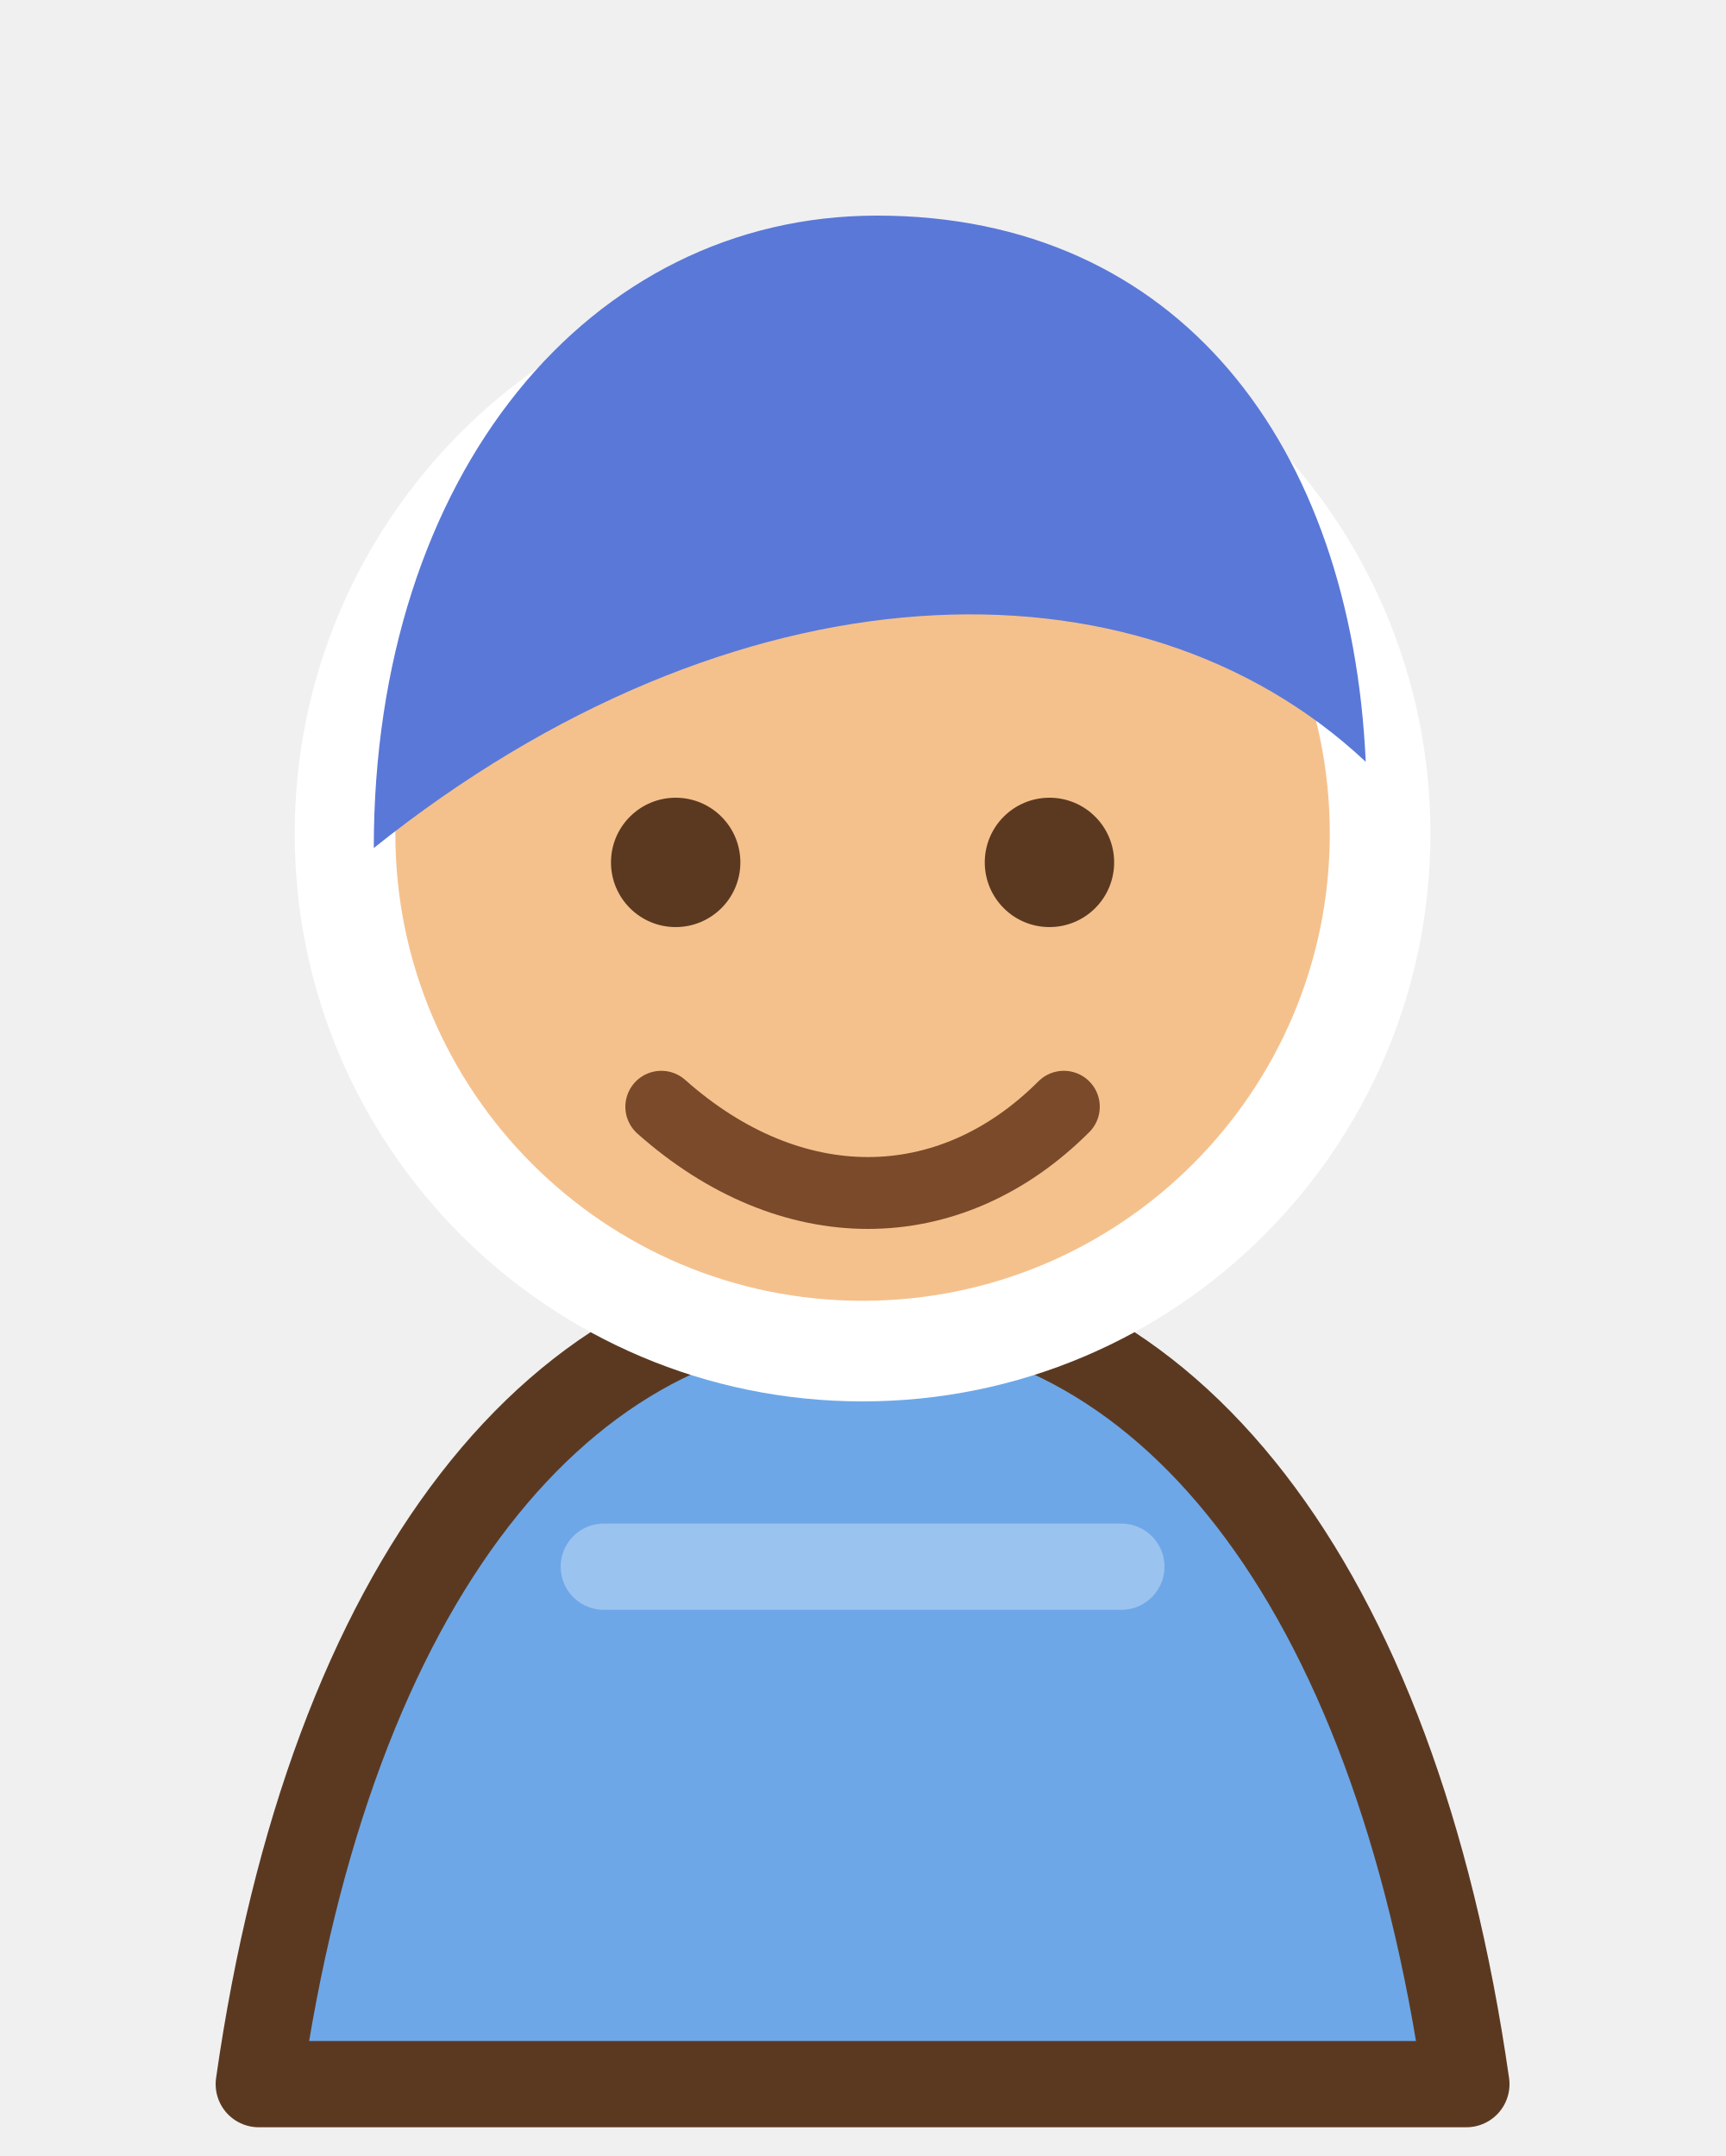
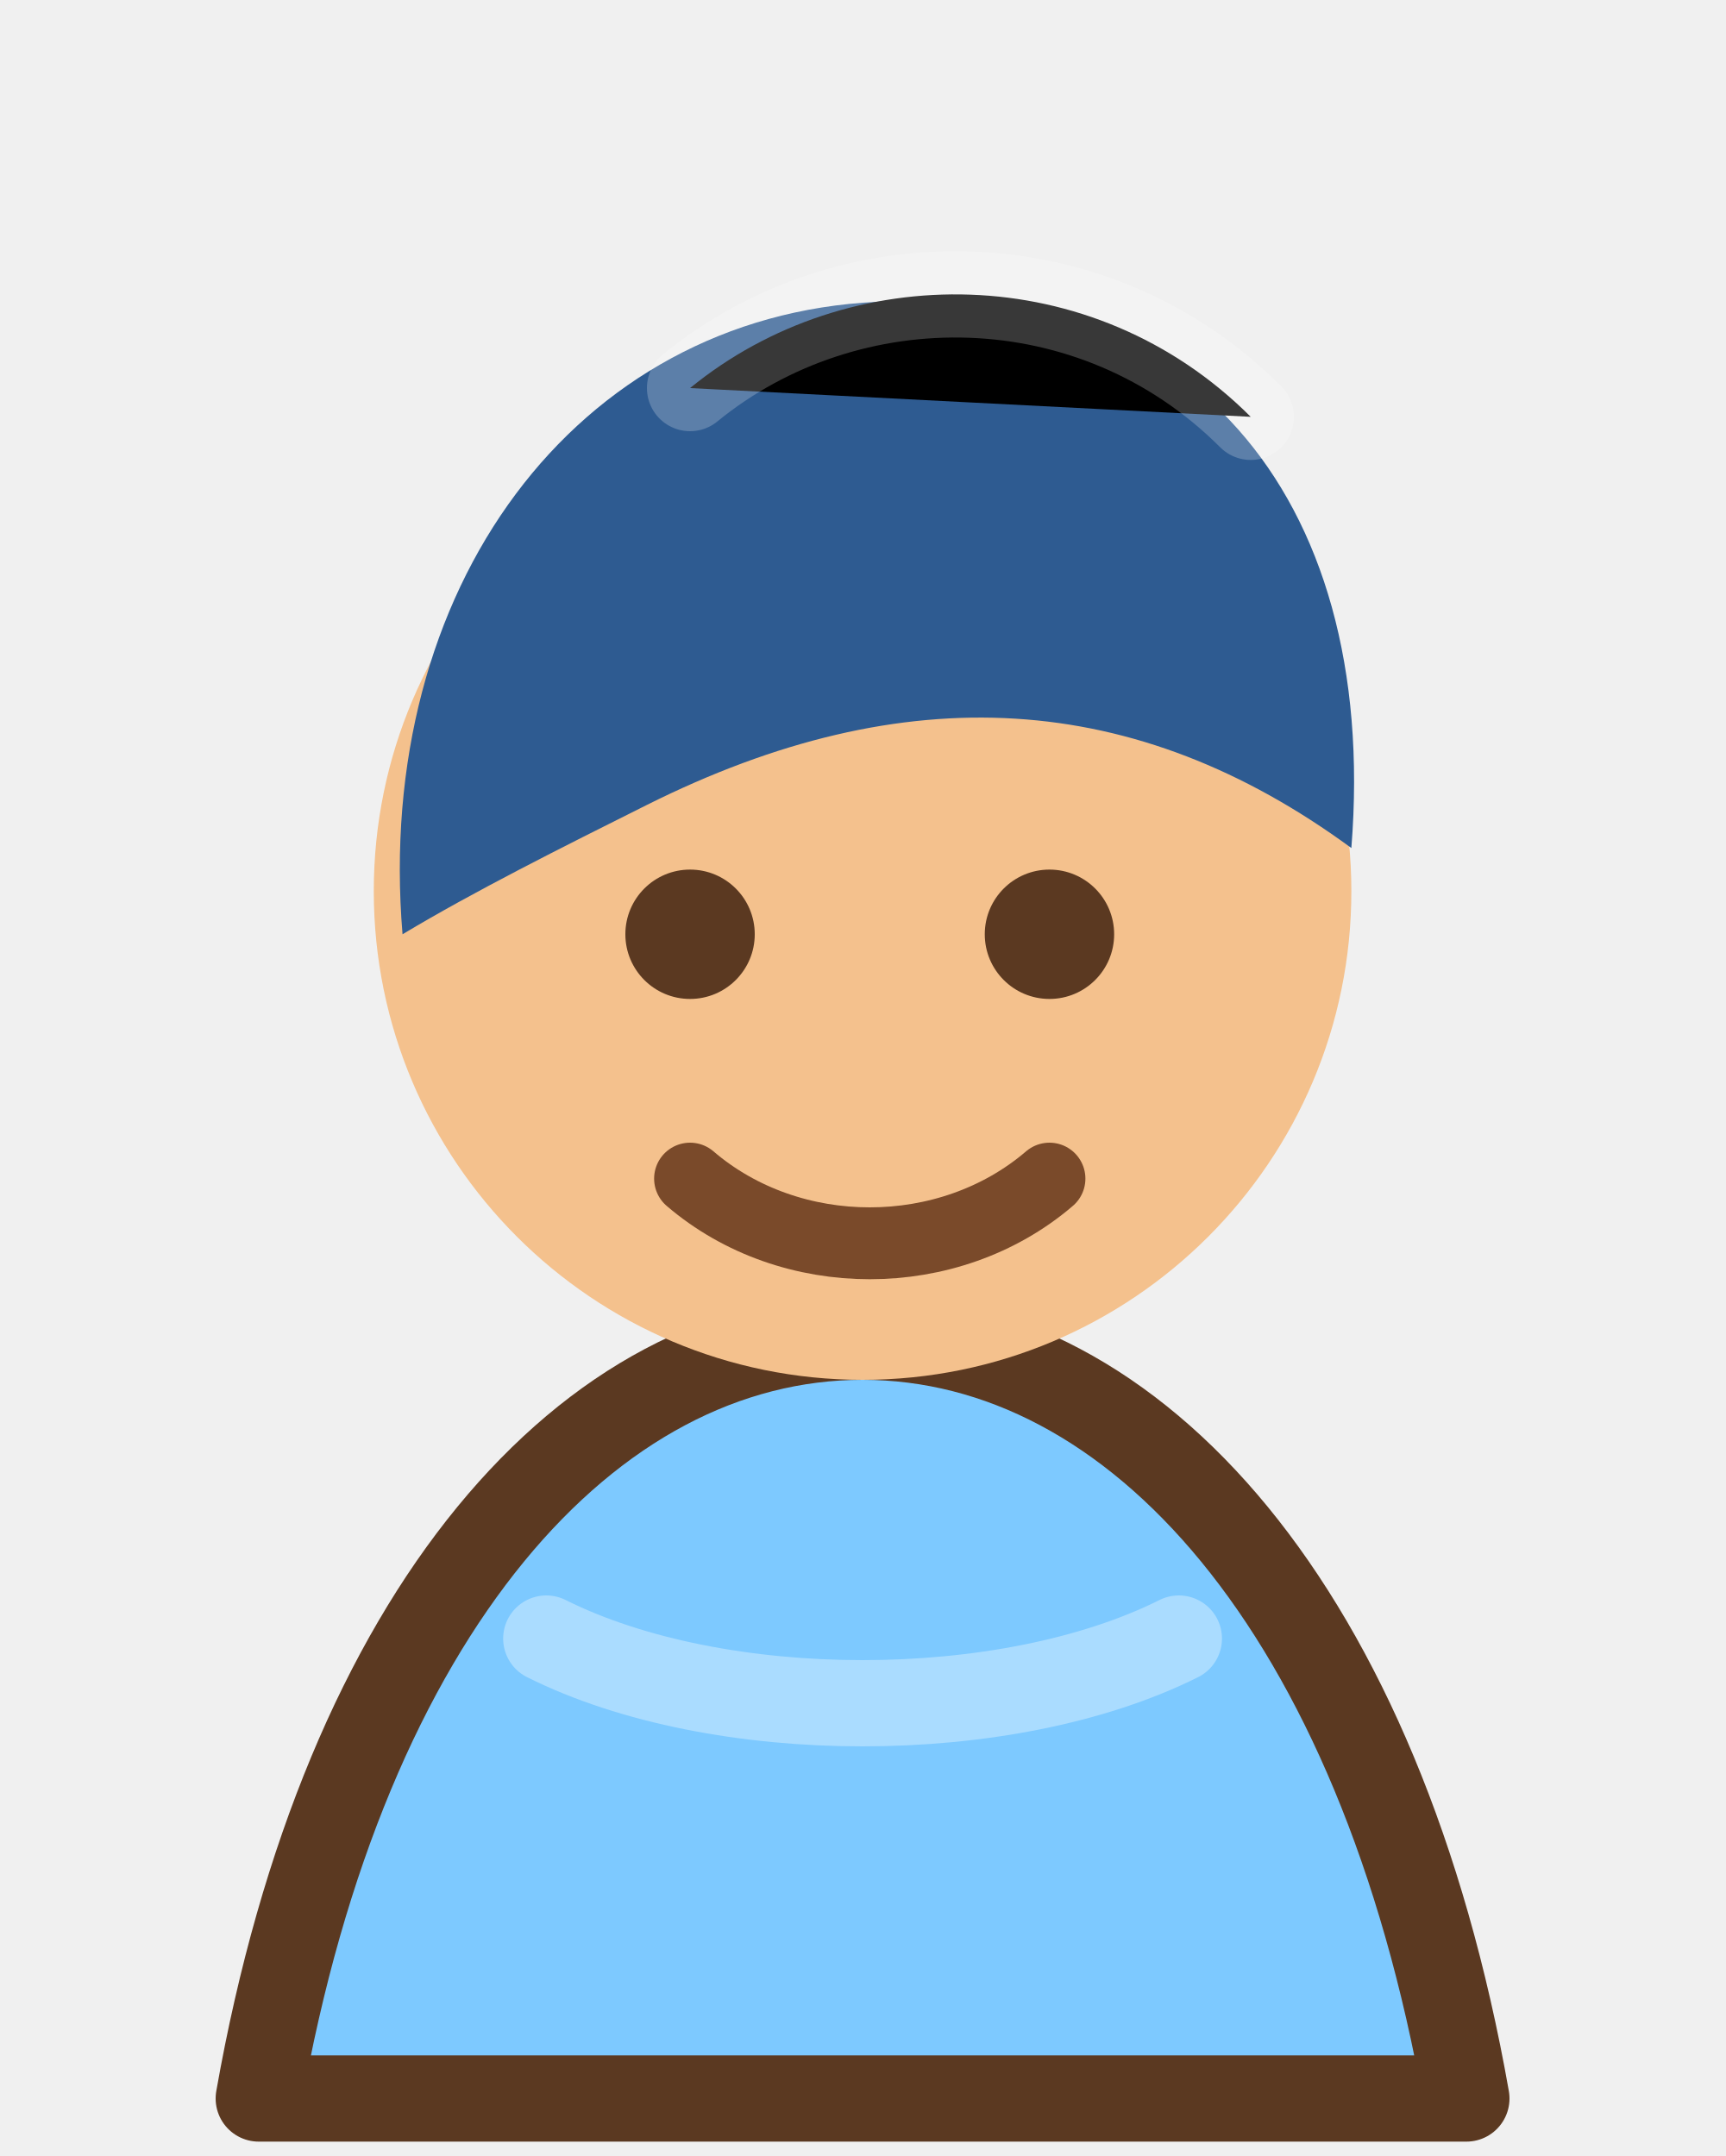
<svg xmlns="http://www.w3.org/2000/svg" viewBox="0 0 120 150">
-   <path d="M18 145c5-35 21-55 42-55s37 20 42 55z" fill="#6da7e8" stroke="#5b3921" stroke-width="6" stroke-linejoin="round" />
-   <circle cx="60" cy="58" r="36" fill="#f4c18d" stroke="#fff" stroke-width="7" />
-   <path d="M26 59c0-26 15-44 35-44 21 0 33 16 34 38-16-15-44-14-69 6z" fill="#5a78d8" />
-   <circle cx="47" cy="60" r="4.5" fill="#5b3921" />
-   <circle cx="73" cy="60" r="4.5" fill="#5b3921" />
-   <path d="M46 77c9 8 20 8 28 0" fill="none" stroke="#7a4a2a" stroke-width="5" stroke-linecap="round" />
-   <path d="M42 109h36" stroke="rgba(255,255,255,.32)" stroke-width="6" stroke-linecap="round" />
+   <path d="M18 146c6-34 23-53 42-53s36 19 42 53z" fill="#7dc9ff" stroke="#5b3921" stroke-width="6" stroke-linejoin="round" />
+   <circle cx="60" cy="62" r="34" fill="#f4c18d" />
+   <path d="M28 65c-2-24 12-43 33-44 21-2 35 13 33 38-15-11-31-12-49-3-6 3-12 6-17 9z" fill="#2e5b91" />
+   <path d="M48 27c11-9 28-9 39 2" stroke="rgba(255,255,255,.22)" stroke-width="6" stroke-linecap="round" />
+   <circle cx="48" cy="65" r="4.5" fill="#5b3921" />
+   <circle cx="73" cy="65" r="4.5" fill="#5b3921" />
+   <path d="M48 82c7 6 18 6 25 0" fill="none" stroke="#7a4a2a" stroke-width="5" stroke-linecap="round" />
+   <path d="M38 114c12 6 32 6 44 0" fill="none" stroke="rgba(255,255,255,.35)" stroke-width="6" stroke-linecap="round" />
</svg>
